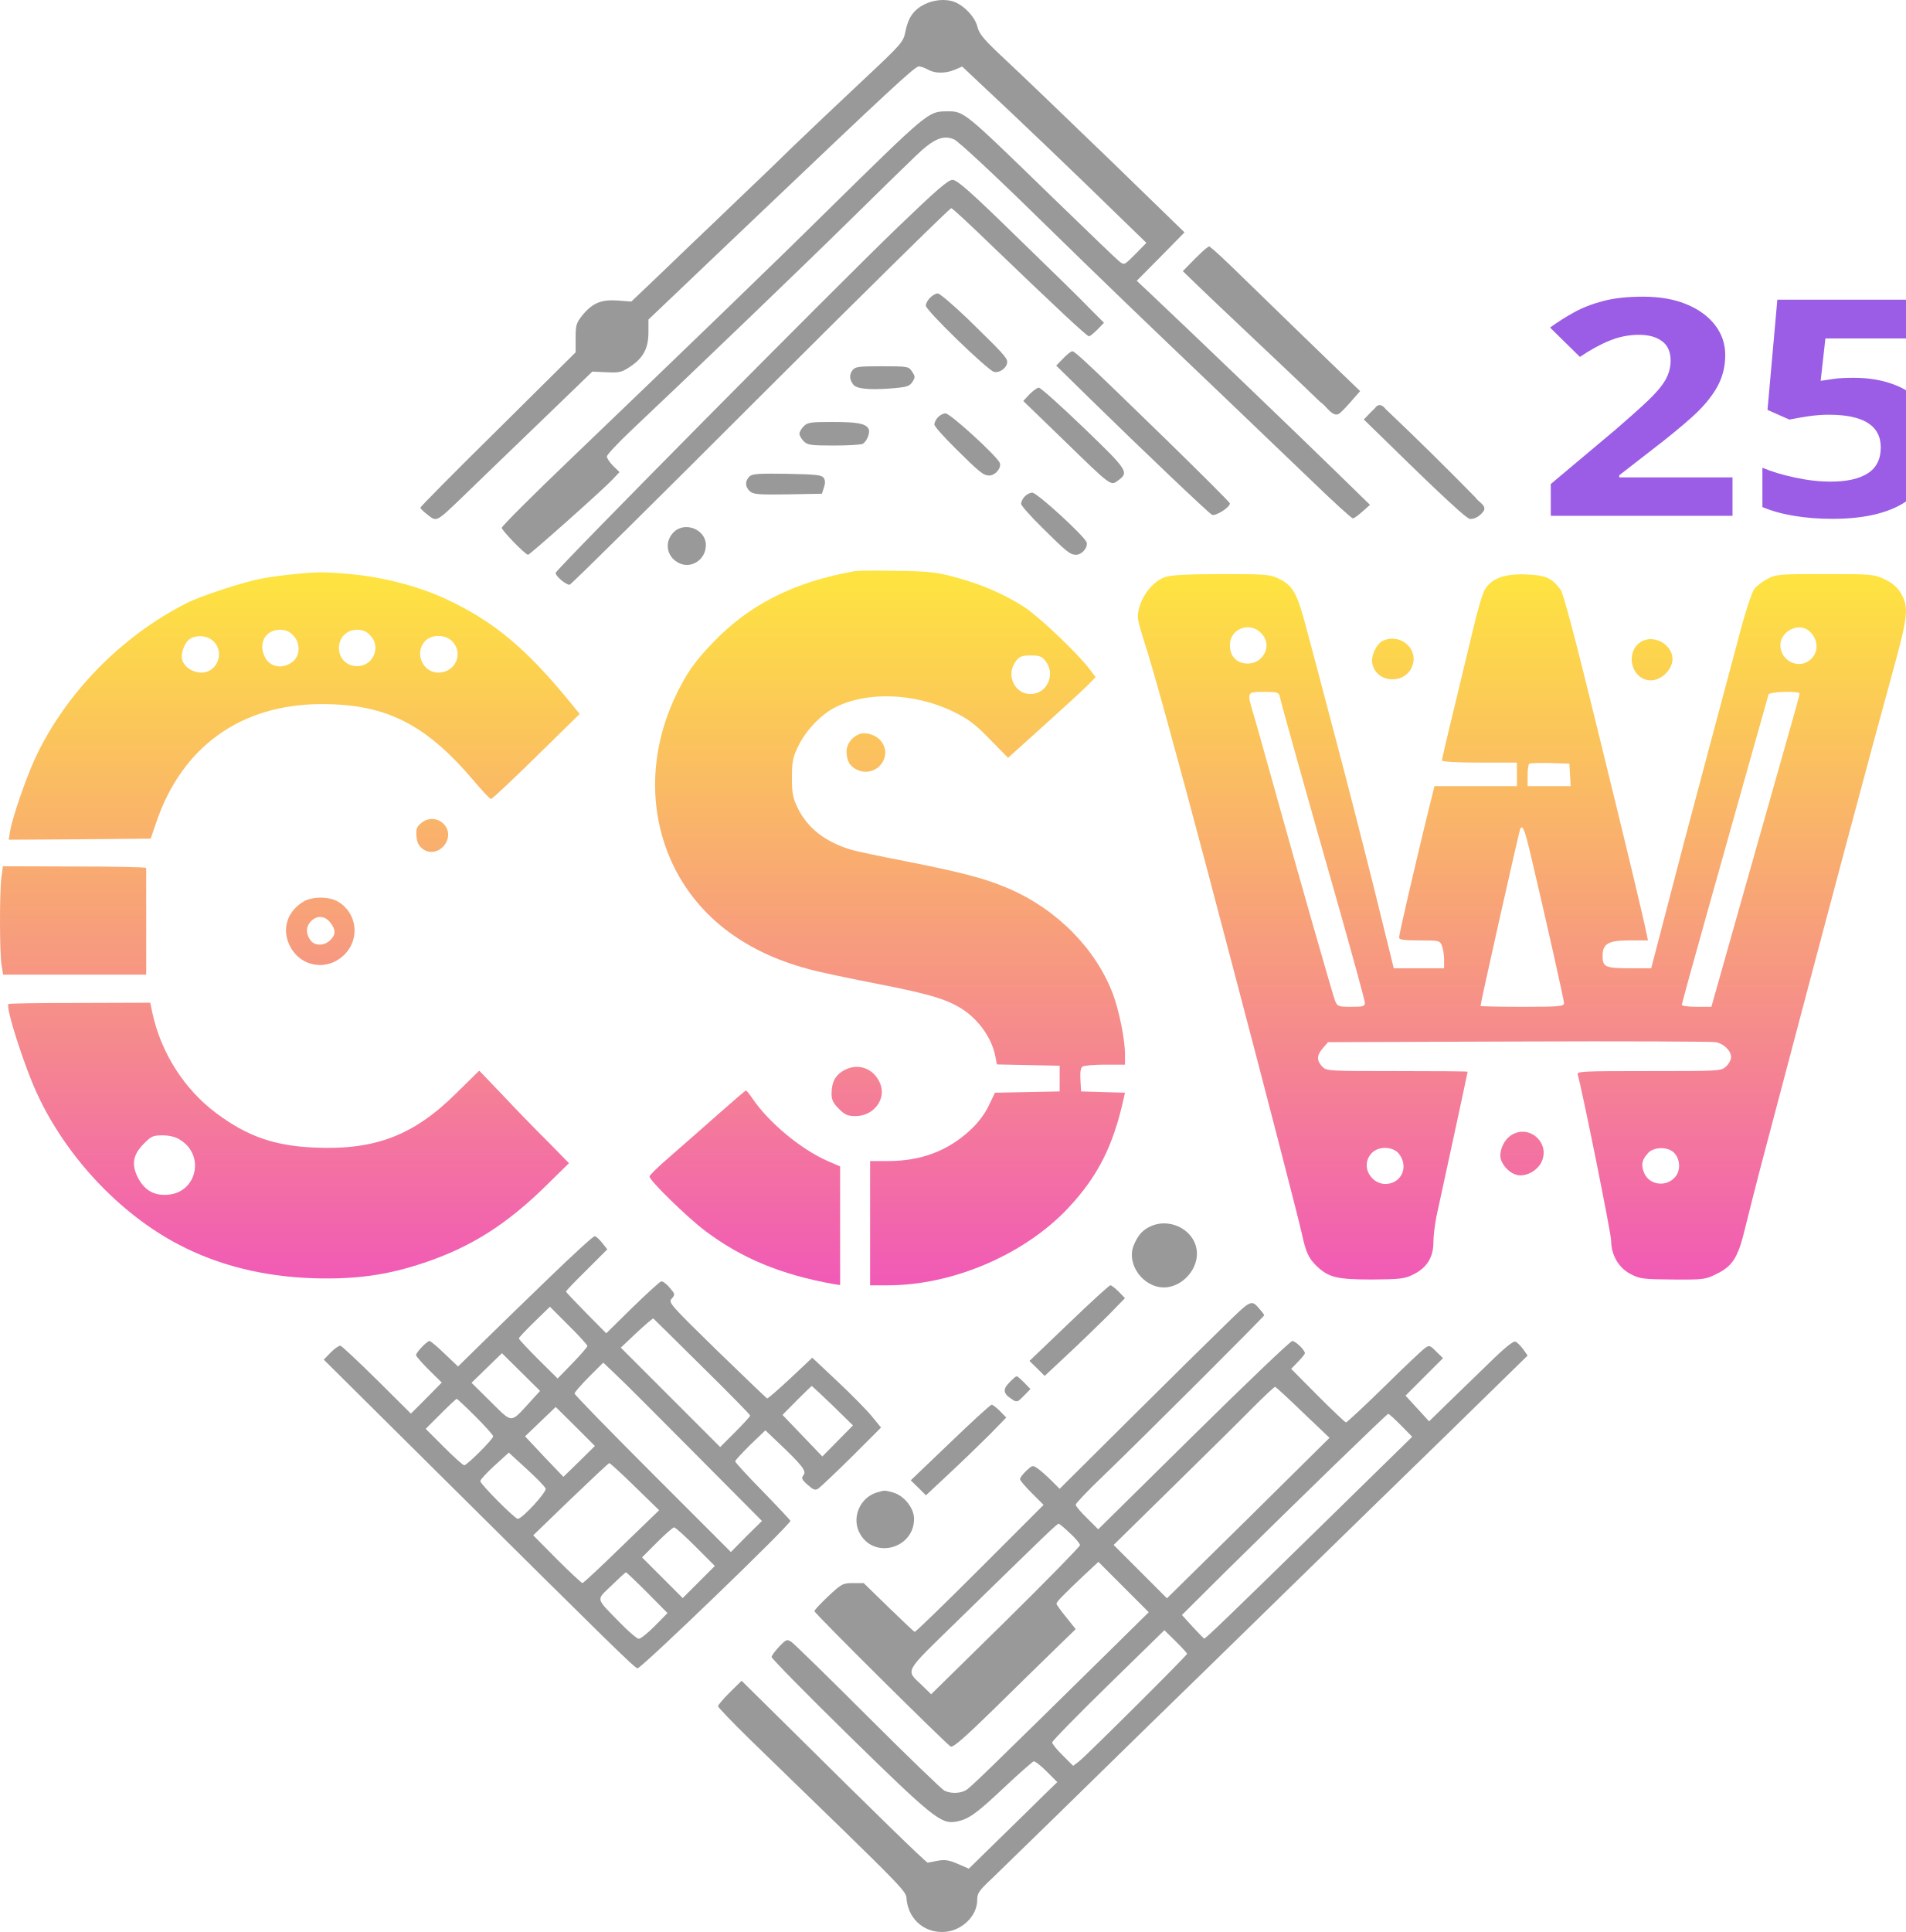
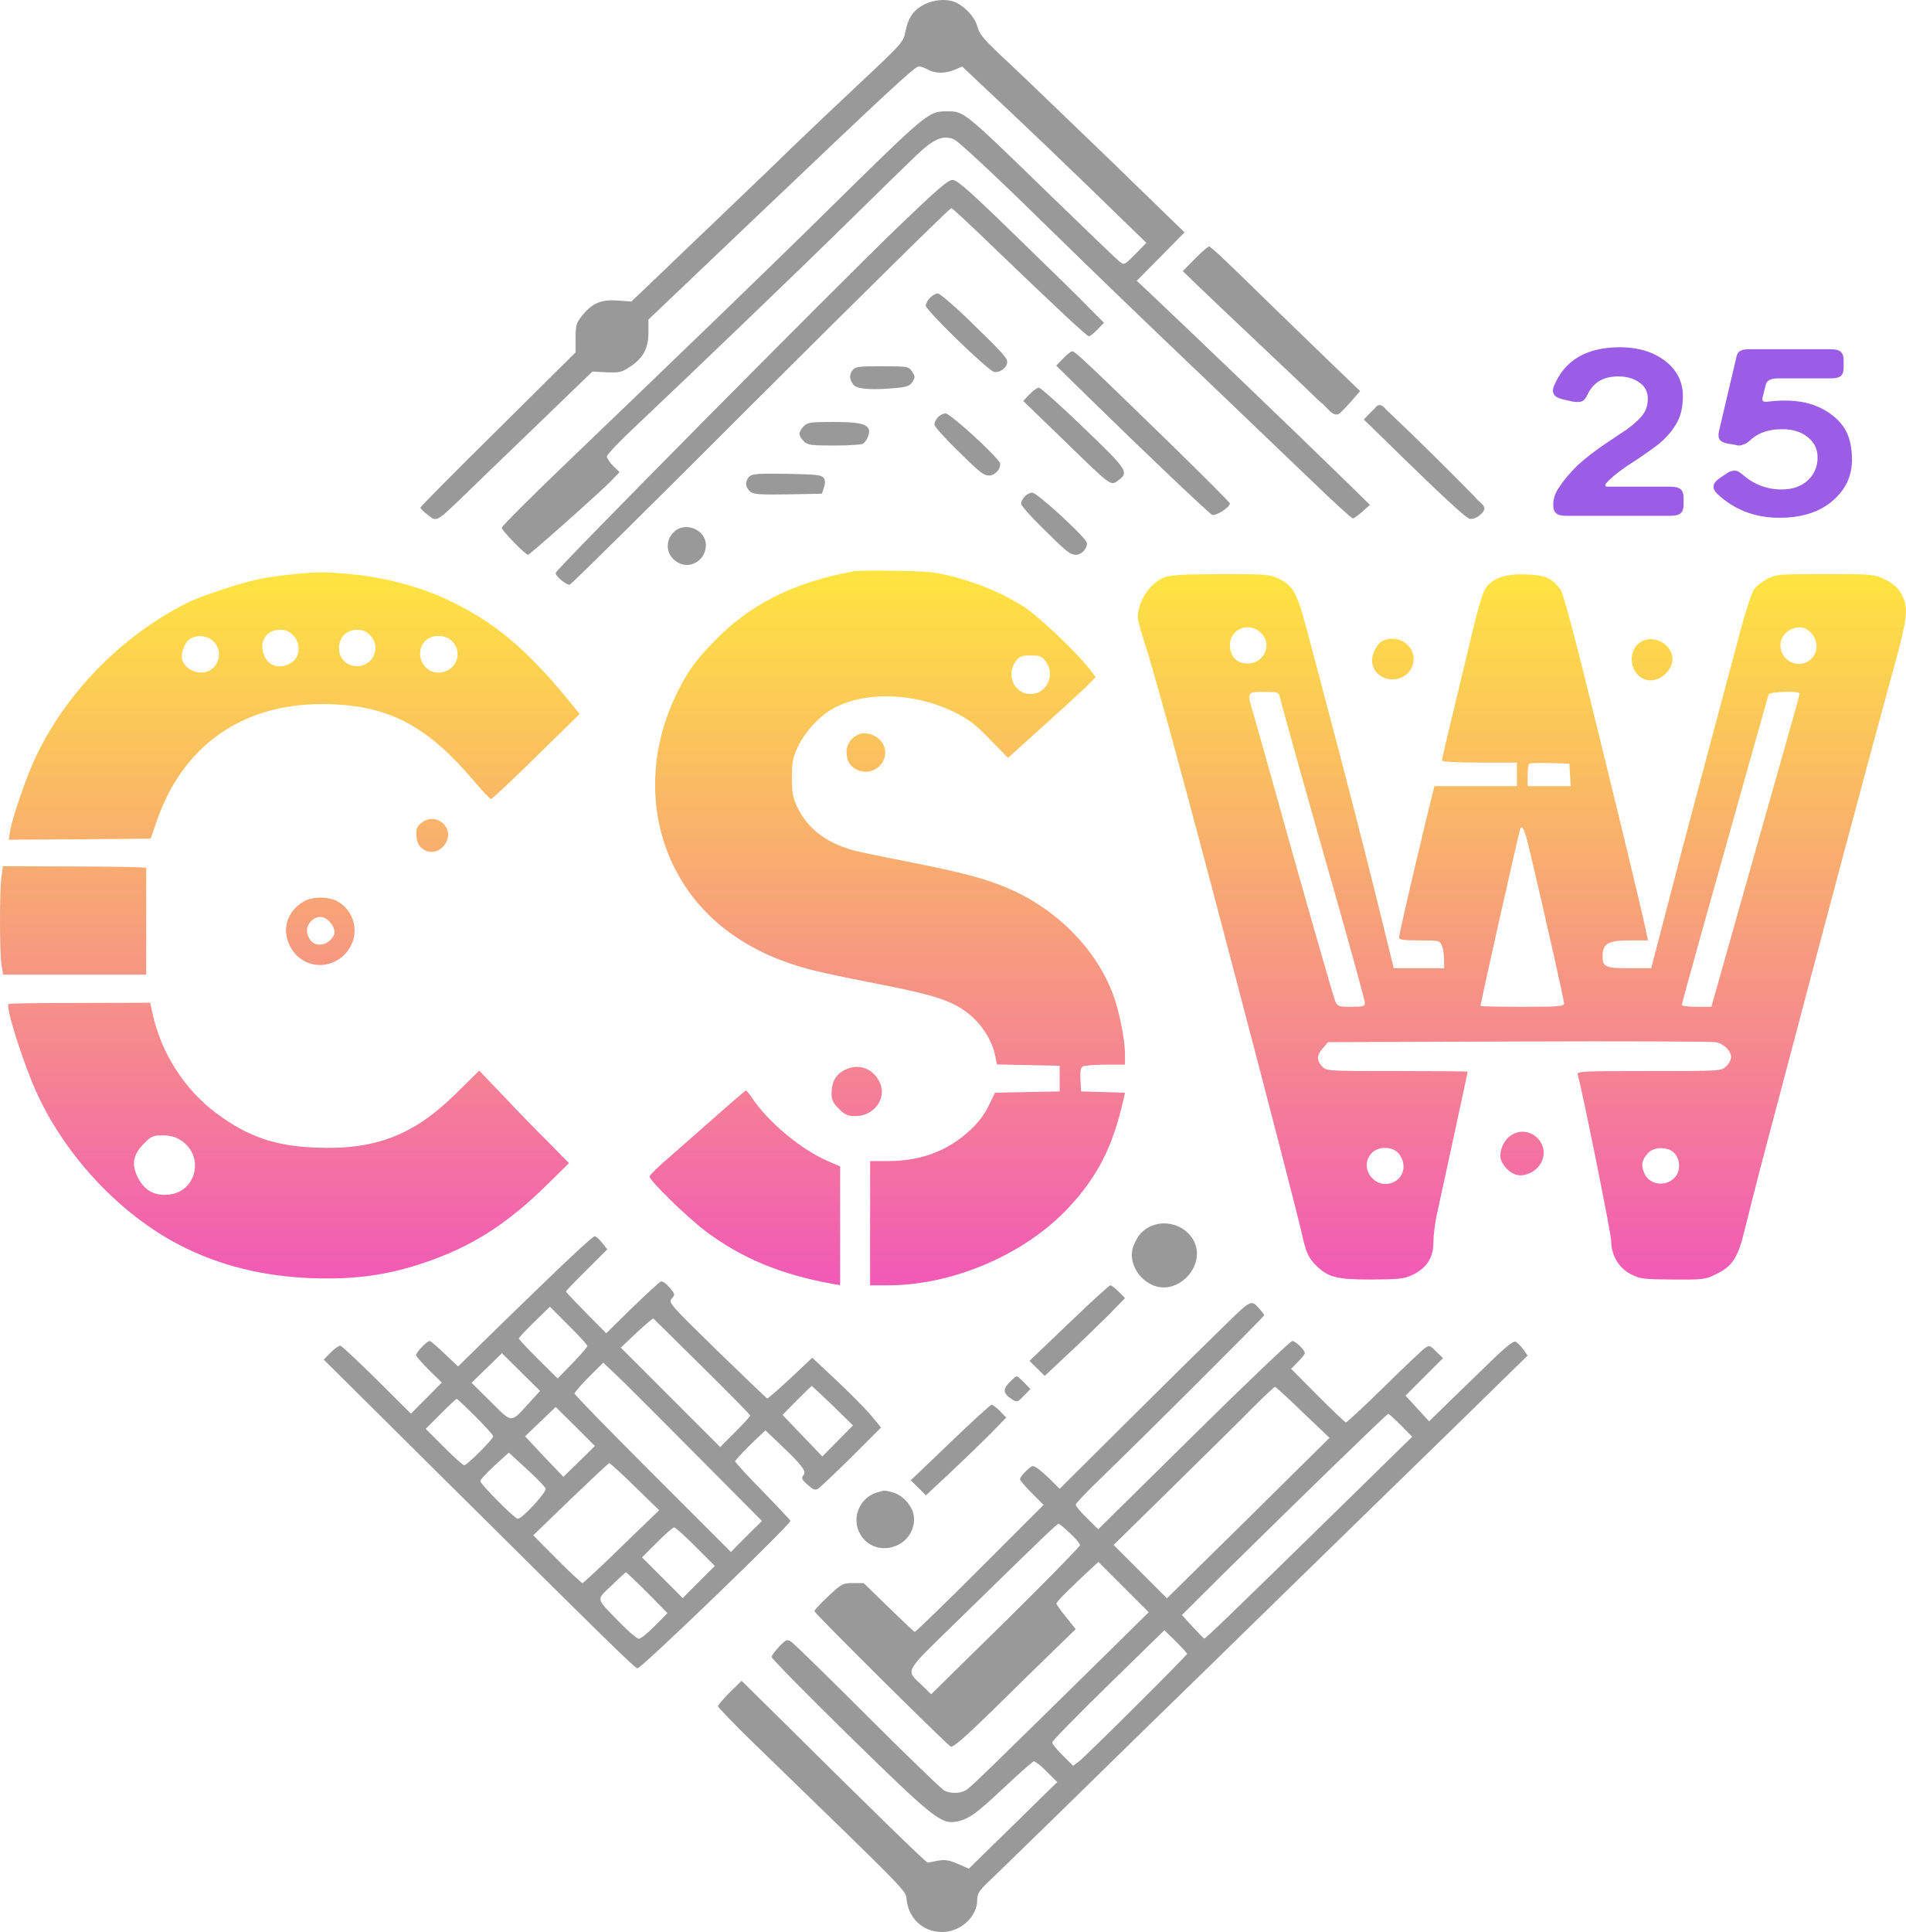
<svg xmlns="http://www.w3.org/2000/svg" xmlns:xlink="http://www.w3.org/1999/xlink" version="1.0" width="889.908pt" height="901.837pt" viewBox="0 0 889.908 901.837" preserveAspectRatio="xMidYMid" id="svg188">
  <defs id="defs192">
    <rect x="967.59" y="183.655" width="172.728" height="136.211" id="rect889" />
    <linearGradient id="linearGradient1415">
      <stop style="stop-color:#f15bb5;stop-opacity:1;" offset="0" id="stop1411" />
      <stop style="stop-color:#fee440;stop-opacity:1;" offset="1" id="stop1413" />
    </linearGradient>
    <linearGradient id="linearGradient1285">
      <stop style="stop-color:#787878;stop-opacity:1;" offset="0" id="stop1281" />
      <stop style="stop-color:#000000;stop-opacity:0;" offset="1" id="stop1283" />
    </linearGradient>
    <linearGradient xlink:href="#linearGradient1415" id="linearGradient1421" x1="434.96" y1="595.732" x2="434.96" y2="267.798" gradientUnits="userSpaceOnUse" />
  </defs>
  <g id="decoration">
    <g id="bottom" style="fill:#999999;fill-opacity:1;fill-rule:nonzero;stroke:none;stroke-width:1.4;stroke-linecap:round;stroke-linejoin:round;stroke-dasharray:none;stroke-opacity:0.995;paint-order:stroke markers fill">
      <path d="m 431.763,1.966 c -5.2,2.6 -7.7,6.2 -9,12.7 -1,5 -1.5,5.6 -20.5,23.4 -10.7,10 -25.3,23.9 -32.5,30.8 -7.1,7 -18.2,17.6 -24.5,23.6 -6.3,6.1 -16.7,16 -23,22 -6.3,6.1 -15.1,14.5 -19.5,18.7 l -8,7.6 -6.5,-0.5 c -7.7,-0.5 -11.7,1.2 -16.5,7.1 -2.7,3.4 -3,4.5 -3,10.4 v 6.7 l -36.2,35.9 c -20,19.7 -36.3,36.2 -36.3,36.6 0,0.4 1.6,2 3.5,3.4 4.2,3.3 3.9,3.4 16.4,-8.6 4.7,-4.6 20.3,-19.6 34.5,-33.3 l 25.9,-25 6.6,0.3 c 5.8,0.3 7.1,0 10.6,-2.3 6.5,-4.2 8.9,-8.6 9,-16 v -6.3 l 46,-43.8 c 66.6,-63.4 78.4,-74.4 80.3,-74.4 0.9,0.1 2.8,0.7 4.2,1.5 3.2,1.9 8.2,1.9 12.5,0.1 l 3.5,-1.5 8.7,8.2 c 16.9,15.7 46,43.6 64,61.2 l 13.3,12.9 -5.2,5.3 c -5.1,5.1 -5.1,5.2 -7.4,3.4 -1.3,-1 -15.2,-14.4 -31.1,-29.8 -42.2,-41 -41.3,-40.3 -49.6,-40.3 -8.6,0.1 -8.7,0.2 -55.7,46.4 -26.2,25.9 -65.4,63.7 -118.8,114.9 -18.3,17.5 -33.2,32.4 -33.2,33.1 0,1.2 11,12.6 12.3,12.6 0.8,0 34.8,-30.2 39.5,-35.2 l 3.2,-3.4 -3,-2.9 c -1.6,-1.6 -2.9,-3.6 -2.9,-4.4 0.1,-0.9 5.2,-6.3 11.3,-12.1 27.8,-26.2 81.2,-77.5 102.1,-98.1 12.7,-12.5 26.4,-25.9 30.5,-29.8 8.6,-8.3 13,-10.2 18.2,-8 1.8,0.7 18.4,16.1 38.6,35.9 33.6,32.8 45.1,43.9 90.2,86.9 10.7,10.2 27.7,26.6 37.9,36.3 10.1,9.8 18.9,17.8 19.5,17.8 0.6,0 2.6,-1.5 4.5,-3.2 l 3.5,-3.1 -16.5,-16.1 c -14.7,-14.4 -68.7,-66.2 -85.8,-82.3 l -6.6,-6.2 11.2,-11.3 11.1,-11.3 -35.1,-34.1 c -19.4,-18.7 -40.9,-39.4 -47.9,-45.9 -10.7,-10 -12.8,-12.4 -13.7,-16 -1.1,-4.5 -6.1,-9.8 -10.8,-11.6 -4,-1.5 -9.5,-1 -13.8,1.1 z" id="path4" style="fill:#999999;fill-opacity:1;fill-rule:nonzero;stroke:none;stroke-width:1.4;stroke-linecap:round;stroke-linejoin:round;stroke-dasharray:none;stroke-opacity:0.995;paint-order:stroke markers fill" />
      <path d="m 174.525,168.888 c -13.6,6.7 -16.9,24.2 -6.5,34.9 9,9.3 21.7,10 31.3,1.7 5.5,-4.6 8.3,-10.4 8.2,-16.7 -0.1,-6.5 -1.3,-9.5 -5.9,-14.6 -7.3,-8.1 -17.4,-10.1 -27.1,-5.3 z m 15.3,9.8 c 3.8,1.6 6.5,6 6.5,10.7 0,2.2 -1,4.1 -3.4,6.5 -2.9,2.9 -4.1,3.4 -8.1,3.4 -4,0 -5.2,-0.5 -8.1,-3.4 -5.5,-5.5 -4.3,-13.4 2.6,-16.8 4.2,-2.2 6,-2.2 10.5,-0.4 z" id="path20" style="display:none;fill:#999999;fill-opacity:1;fill-rule:nonzero;stroke:none;stroke-width:1.4;stroke-linecap:round;stroke-linejoin:round;stroke-dasharray:none;stroke-opacity:0.995;paint-order:stroke markers fill" />
      <path d="m 419.063,106.166 c -30,28.9 -159.2,159.4 -159.6,161.2 -0.3,1.4 4.7,5.6 6.5,5.6 0.6,0 40.6,-39.6 89.1,-88.1 48.5,-48.4 88.6,-87.9 89.1,-87.7 0.6,0.1 9,7.9 18.7,17.3 31,29.8 44.6,42.5 45.6,42.5 0.5,0 2.2,-1.4 3.9,-3.1 l 3.1,-3.2 -6.4,-6.4 c -3.4,-3.6 -18.7,-18.6 -34,-33.4 -22.1,-21.6 -28.2,-26.9 -30.3,-26.9 -2.1,0 -7.4,4.6 -25.7,22.2 z" id="path22" style="fill:#999999;fill-opacity:1;fill-rule:nonzero;stroke:none;stroke-width:1.4;stroke-linecap:round;stroke-linejoin:round;stroke-dasharray:none;stroke-opacity:0.995;paint-order:stroke markers fill" />
      <path d="m 557.963,120.766 c -1.9,1.933 -3.8,3.867 -5.7,5.8 21.212,20.609 42.996,40.618 64.263,61.17 2.892,1.711 5.982,8.022 9.313,4.913 3.334,-3.114 6.181,-6.694 9.224,-10.083 -20.137,-19.337 -40.145,-38.808 -60.16,-58.271 -3.411,-3.144 -6.646,-6.519 -10.34,-9.329 -2.5,1.524 -4.477,3.81 -6.6,5.8 z" id="path28" style="fill:#999999;fill-opacity:1;fill-rule:nonzero;stroke:none;stroke-width:1.4;stroke-linecap:round;stroke-linejoin:round;stroke-dasharray:none;stroke-opacity:0.995;paint-order:stroke markers fill" />
      <path d="m 434.263,138.966 c -1.1,1.1 -2,2.8 -2,3.7 0,2.2 28.7,30 31.8,30.9 2.6,0.7 6.2,-1.9 6.2,-4.6 0,-2 -2.1,-4.2 -18.6,-20.3 -6.7,-6.4 -12.9,-11.7 -13.8,-11.7 -0.9,0 -2.5,0.9 -3.6,2 z" id="path34" style="fill:#999999;fill-opacity:1;fill-rule:nonzero;stroke:none;stroke-width:1.4;stroke-linecap:round;stroke-linejoin:round;stroke-dasharray:none;stroke-opacity:0.995;paint-order:stroke markers fill" />
      <path d="m 496.363,167.366 -3.2,3.3 15.8,15.5 c 24.4,23.9 55.2,53.2 56.9,54.1 1.5,0.9 8.4,-3.4 8.4,-5.3 0,-0.4 -13.4,-13.8 -29.7,-29.7 -37.1,-36.1 -42.7,-41.3 -43.9,-41.3 -0.6,0 -2.5,1.5 -4.3,3.4 z" id="path46" style="fill:#999999;fill-opacity:1;fill-rule:nonzero;stroke:none;stroke-width:1.4;stroke-linecap:round;stroke-linejoin:round;stroke-dasharray:none;stroke-opacity:0.995;paint-order:stroke markers fill" />
      <path d="m 397.863,173.066 c -1.4,2.1 -1.2,4.2 0.6,6.5 1.4,1.9 7.2,2.5 16.8,1.8 8.1,-0.6 9.3,-1 10.7,-3 1.4,-2.2 1.4,-2.6 -0.1,-4.9 -1.6,-2.4 -1.9,-2.5 -14.1,-2.5 -11.5,0 -12.5,0.2 -13.9,2.1 z" id="path48" style="fill:#999999;fill-opacity:1;fill-rule:nonzero;stroke:none;stroke-width:1.4;stroke-linecap:round;stroke-linejoin:round;stroke-dasharray:none;stroke-opacity:0.995;paint-order:stroke markers fill" />
      <path d="m 480.663,184.066 -2.9,3.1 18.5,17.9 c 22.9,22.3 22.3,21.8 25.8,19.2 5.2,-3.8 4.6,-4.7 -16.1,-24.6 -10.7,-10.3 -20.1,-18.7 -20.9,-18.7 -0.8,0 -2.7,1.4 -4.4,3.1 z" id="path54" style="fill:#999999;fill-opacity:1;fill-rule:nonzero;stroke:none;stroke-width:1.4;stroke-linecap:round;stroke-linejoin:round;stroke-dasharray:none;stroke-opacity:0.995;paint-order:stroke markers fill" />
      <path d="m 640.263,192.204 c -1.167,1.2 -2.333,2.4 -3.5,3.6 13.116,12.692 26.018,25.608 39.398,38.024 3.25,2.839 6.279,6.017 9.902,8.376 2.717,0.309 5.266,-1.622 6.741,-3.769 1.336,-2.648 -2.71,-4.207 -3.899,-6.228 -13.713,-13.965 -27.632,-27.733 -41.857,-41.176 -1.437,-1.954 -3.459,-2.907 -5.049,-0.522 -0.601,0.542 -1.178,1.109 -1.735,1.695 z" id="path56" style="fill:#999999;fill-opacity:1;fill-rule:nonzero;stroke:none;stroke-width:1.4;stroke-linecap:round;stroke-linejoin:round;stroke-dasharray:none;stroke-opacity:0.995;paint-order:stroke markers fill" />
      <path d="m 314.784,248.196 c -4.6,4.3 -3.8,11.2 1.6,14.3 5.9,3.5 13.2,-1 13.2,-8.1 0,-7.1 -9.5,-11.1 -14.8,-6.2 z" id="path60" style="fill:#999999;fill-opacity:1;fill-rule:nonzero;stroke:none;stroke-width:1.4;stroke-linecap:round;stroke-linejoin:round;stroke-dasharray:none;stroke-opacity:0.995;paint-order:stroke markers fill" />
      <path d="m 437.963,194.766 c -1,1 -1.7,2.5 -1.7,3.4 0,0.8 4.4,5.8 9.8,11.1 11.5,11.4 13,12.6 15.8,12.7 2.8,0 5.7,-3.4 5,-5.8 -1,-2.9 -23.1,-23.2 -25.4,-23.2 -1,0 -2.6,0.8 -3.5,1.8 z" id="path62" style="fill:#999999;fill-opacity:1;fill-rule:nonzero;stroke:none;stroke-width:1.4;stroke-linecap:round;stroke-linejoin:round;stroke-dasharray:none;stroke-opacity:0.995;paint-order:stroke markers fill" />
      <path d="m 478.461,231.766 c -1,1 -1.7,2.5 -1.7,3.4 0,0.8 4.4,5.8 9.8,11.1 11.5,11.4 13,12.6 15.8,12.7 2.8,0 5.7,-3.4 5,-5.8 -1,-2.9 -23.1,-23.2 -25.4,-23.2 -1,0 -2.6,0.8 -3.5,1.8 z" id="path62-3" style="fill:#999999;fill-opacity:1;fill-rule:nonzero;stroke:none;stroke-width:1.4;stroke-linecap:round;stroke-linejoin:round;stroke-dasharray:none;stroke-opacity:0.995;paint-order:stroke markers fill" />
      <path d="m 375.263,198.966 c -1.1,1.1 -2,2.7 -2,3.5 0,0.8 0.9,2.4 2,3.5 1.8,1.8 3.3,2 14.3,2 6.7,0 12.7,-0.4 13.3,-0.8 1.9,-1.2 3.4,-5 2.8,-6.7 -1.1,-2.7 -4.9,-3.5 -17,-3.5 -10.1,0 -11.6,0.2 -13.4,2 z" id="path68" style="fill:#999999;fill-opacity:1;fill-rule:nonzero;stroke:none;stroke-width:1.4;stroke-linecap:round;stroke-linejoin:round;stroke-dasharray:none;stroke-opacity:0.995;paint-order:stroke markers fill" />
      <path d="m 349.863,222.466 c -2.1,2.2 -2,4.8 0.3,6.9 1.6,1.4 4,1.6 17.7,1.4 l 15.9,-0.3 0.9,-2.8 c 0.7,-1.9 0.7,-3.4 0,-4.5 -1,-1.5 -3.3,-1.7 -17.2,-2 -13.6,-0.2 -16.3,0 -17.6,1.3 z" id="path74" style="fill:#999999;fill-opacity:1;fill-rule:nonzero;stroke:none;stroke-width:1.4;stroke-linecap:round;stroke-linejoin:round;stroke-dasharray:none;stroke-opacity:0.995;paint-order:stroke markers fill" />
      <path d="m 482.763,233.366 c -1.4,1.4 -2.5,3.1 -2.5,3.9 0,1.2 11.7,13.1 31.2,31.6 8.5,8.1 11,8.7 14,3.6 l 1.7,-3 -19.6,-18.5 c -10.8,-10.2 -20.2,-18.9 -20.9,-19.3 -0.9,-0.5 -2.3,0.1 -3.9,1.7 z" id="path80" style="display:none;fill:#999999;fill-opacity:1;fill-rule:nonzero;stroke:none;stroke-width:1.4;stroke-linecap:round;stroke-linejoin:round;stroke-dasharray:none;stroke-opacity:0.995;paint-order:stroke markers fill" />
    </g>
    <g id="top" style="fill:#999999;fill-opacity:1;stroke:none">
      <path d="m 256.163,596.666 c -11.2,10.8 -25.3,24.5 -31.4,30.5 l -10.9,10.7 -6.2,-5.9 c -3.4,-3.3 -6.6,-6 -7.1,-6 -1.2,0 -6.3,5.3 -6.3,6.6 0,0.5 2.7,3.6 6,6.9 l 6,5.9 -7.2,7.3 -7.2,7.2 -15.8,-15.7 c -8.7,-8.6 -16.4,-15.8 -17.1,-16 -0.7,-0.1 -2.7,1.3 -4.5,3.1 l -3.3,3.4 52.8,52.4 c 81.3,80.7 92.2,91.4 93.7,91.7 1.5,0.3 71.9,-67.5 71.4,-68.9 -0.2,-0.4 -6,-6.6 -13,-13.8 -7.1,-7.2 -12.8,-13.5 -12.8,-13.9 0,-0.5 3.2,-3.9 7,-7.7 l 7.1,-6.8 6.2,5.9 c 11.1,10.5 13.1,13.2 11.6,15 -1.1,1.4 -0.9,2 1.9,4.5 2.7,2.4 3.5,2.7 5,1.8 1,-0.7 8,-7.3 15.6,-14.8 l 13.7,-13.7 -4.5,-5.5 c -2.4,-2.9 -9.7,-10.3 -16,-16.2 l -11.6,-10.9 -10.2,9.6 c -5.7,5.3 -10.5,9.5 -10.9,9.4 -0.4,-0.2 -10.9,-10.3 -23.5,-22.5 -21.9,-21.4 -22.7,-22.3 -21,-24.1 1.6,-1.9 1.6,-2.1 -1,-5.1 -1.5,-1.8 -3.2,-3.1 -4,-2.9 -0.7,0.2 -6.7,5.7 -13.4,12.2 l -12.2,12 -9.4,-9.5 c -5.1,-5.2 -9.4,-9.7 -9.4,-10 0,-0.3 4.4,-4.9 9.7,-10.1 l 9.6,-9.6 -2.4,-3 c -1.3,-1.7 -2.9,-3.1 -3.5,-3.1 -0.7,-0.1 -10.3,8.8 -21.5,19.6 z m 18.1,31.6 c 0,0.5 -3.1,4.1 -7,8.1 l -6.9,7.1 -9.1,-9 c -4.9,-4.9 -9,-9.3 -9,-9.7 0,-0.4 3.3,-3.9 7.3,-7.8 l 7.2,-7 8.8,8.8 c 4.8,4.7 8.7,9.1 8.7,9.5 z m 53.5,9.6 c 12.4,12.2 22.5,22.5 22.5,22.9 0,0.4 -3.2,3.9 -7,7.7 l -7,7 -23.2,-23.2 -23.2,-23.2 7.4,-7 c 4.1,-3.8 7.6,-6.8 7.8,-6.6 0.1,0.1 10.4,10.2 22.7,22.4 z m -80.7,17 c -8.8,9.6 -7.7,9.6 -17.9,-0.5 l -9,-8.9 7.1,-6.9 7.1,-6.9 8.9,8.8 8.9,8.8 z m 77.7,23.9 31,31.2 -7.3,7.2 -7.2,7.3 -36.5,-36.5 c -20.1,-20.1 -36.5,-36.9 -36.5,-37.5 0,-0.5 3,-4 6.7,-7.7 l 6.7,-6.7 6,5.7 c 3.4,3.1 20,19.8 37.1,37 z m 64.1,-22.6 9.4,9.2 -7.1,7.2 -7.2,7.3 -9.3,-9.7 -9.3,-9.7 6.7,-6.8 c 3.7,-3.7 6.8,-6.7 7,-6.7 0.1,0 4.5,4.1 9.8,9.2 z m -166.9,5 c 4.6,4.6 8.3,8.7 8.3,9.3 0,1.3 -12.2,13.5 -13.5,13.5 -0.6,0 -4.8,-3.8 -9.5,-8.5 l -8.5,-8.5 7,-7 c 3.8,-3.8 7.2,-7 7.5,-7 0.2,0 4.2,3.7 8.7,8.2 z m 48.5,21 -7.4,7.2 -9,-9.4 -8.9,-9.5 7.2,-6.9 7.1,-6.8 9.2,9.1 9.1,9.1 z m -15.7,12.7 c 0.6,1.5 -10.9,14.1 -13,14.1 -1.4,0 -17.5,-16.2 -17.5,-17.6 0,-0.7 3,-3.9 6.6,-7.2 l 6.7,-6.1 8.3,7.6 c 4.6,4.2 8.6,8.3 8.9,9.2 z m 41.7,-0.9 11.3,11 -17.5,16.9 c -9.6,9.4 -17.8,17 -18.3,17.1 -0.4,0 -5.8,-5 -11.9,-11.1 l -11.1,-11.2 17.4,-16.8 c 9.6,-9.2 17.7,-16.8 18.1,-16.9 0.4,0 5.8,4.9 12,11 z m 28.3,28 9,9 -7.5,7.5 -7.5,7.5 -9.5,-9.5 -9.5,-9.5 7,-7 c 3.8,-3.8 7.4,-7 8,-7 0.6,0 5.1,4.1 10,9 z m -22.5,21.5 9.4,9.5 -5.9,6 c -3.3,3.3 -6.6,6 -7.5,6 -0.8,0 -4.7,-3.3 -8.6,-7.3 -11.9,-12.2 -11.4,-10.5 -4.2,-17.5 3.5,-3.4 6.5,-6.2 6.8,-6.2 0.3,0 4.8,4.3 10,9.5 z" id="path110" style="fill:#999999;fill-opacity:1;stroke:none;stroke-width:0.1" />
      <path d="m 499.063,617.666 -18.4,17.6 3.6,3.5 3.5,3.5 10.8,-10.1 c 5.9,-5.5 14.4,-13.7 18.8,-18.1 l 7.9,-8.1 -2.9,-3 c -1.6,-1.6 -3.4,-3 -3.9,-3 -0.6,0 -9.3,8 -19.4,17.7 z" id="path112" style="fill:#999999;fill-opacity:1;stroke:none;stroke-width:0.1" />
      <path d="m 443.63,673.403 -18.4,17.6 3.6,3.5 3.5,3.5 10.8,-10.1 c 5.9,-5.5 14.4,-13.7 18.8,-18.1 l 7.9,-8.1 -2.9,-3 c -1.6,-1.6 -3.4,-3 -3.9,-3 -0.6,0 -9.3,8 -19.4,17.7 z" id="path112-6" style="fill:#999999;fill-opacity:1;stroke:none;stroke-width:0.1" />
      <path d="m 572.263,618.266 c -6.3,6.1 -26.4,25.9 -44.5,43.9 l -33,32.8 -4,-4 c -2.2,-2.2 -5.1,-4.7 -6.4,-5.6 -2.2,-1.5 -2.4,-1.4 -5.2,1.2 -1.6,1.5 -2.9,3.3 -2.9,3.9 0,0.6 2.5,3.5 5.5,6.5 l 5.5,5.5 -29.7,29.7 c -16.4,16.4 -30.1,29.7 -30.5,29.6 -0.4,-0.2 -5.9,-5.4 -12.2,-11.5 l -11.6,-11.3 h -4.9 c -4.8,0 -5.4,0.3 -11.6,6.1 -3.6,3.4 -6.5,6.5 -6.5,7 0,1 61.4,61.9 63.6,63.2 1.1,0.6 6.5,-4.1 20.2,-17.5 10.3,-10.1 23.1,-22.7 28.5,-27.9 l 9.7,-9.4 -4.4,-5.5 c -2.5,-3 -4.5,-5.9 -4.6,-6.3 0,-0.9 2.5,-3.5 12.5,-13 l 7.1,-6.6 11.8,11.8 11.7,11.7 -20.8,20.5 c -55.1,54.2 -62.6,61.5 -64.6,62.6 -2.8,1.6 -7.2,1.6 -10,0.2 -1.2,-0.6 -17.3,-16.1 -35.7,-34.5 -18.4,-18.4 -34.5,-34.1 -35.7,-34.9 -2.1,-1.4 -2.4,-1.3 -5.7,2.1 -2,2.1 -3.6,4.3 -3.6,4.9 0,0.7 16.2,17.2 36,36.6 38.6,37.8 43.1,41.5 49.9,40.3 6.1,-1.1 9.4,-3.5 22.6,-15.9 7,-6.6 13.3,-12.1 13.9,-12.3 0.6,-0.1 3.3,2 6,4.7 l 5,5 -6.5,6.3 c -3.5,3.5 -12.8,12.6 -20.6,20.2 l -14.2,13.9 -5.1,-2.2 c -4.1,-1.8 -6.1,-2.1 -9.4,-1.5 -2.2,0.5 -4.4,0.8 -4.7,0.9 -0.8,0 -26.7,-25.3 -63.1,-61.4 l -23.8,-23.5 -5.5,5.4 c -3,3 -5.5,5.9 -5.5,6.5 0,0.5 6.9,7.7 15.4,16 77.5,75.2 72,69.6 72.7,74.8 1.3,9.3 8.9,15.3 18.1,14.5 8,-0.8 14.8,-7.6 14.8,-14.8 0,-3.3 0.8,-4.4 7.3,-10.5 3.9,-3.8 17.8,-17.3 30.7,-29.9 13,-12.7 31.9,-31.2 42,-41.1 10.2,-9.9 37.9,-36.9 61.5,-60 23.7,-23.1 59.3,-57.9 79.3,-77.3 l 36.2,-35.4 -2.1,-3 c -1.2,-1.6 -2.8,-3.2 -3.6,-3.5 -1,-0.4 -5.3,3.1 -12.1,9.8 -5.9,5.7 -14.6,14.2 -19.5,18.9 l -8.7,8.5 -5.5,-6 -5.5,-6 8.7,-8.7 8.8,-8.8 -3.2,-3.1 c -2.8,-2.9 -3.3,-3 -5.1,-1.7 -1.2,0.8 -9.8,8.9 -19.1,18.1 -9.4,9.2 -17.5,16.7 -17.9,16.7 -0.4,0 -6.3,-5.6 -13.2,-12.5 l -12.4,-12.5 3.2,-3.3 c 1.8,-1.8 3.2,-3.6 3.2,-4 0,-1.5 -4.4,-5.7 -5.9,-5.7 -0.9,0.1 -21.6,19.8 -46.1,44 l -44.5,43.9 -5.2,-5.2 c -2.9,-2.8 -5.3,-5.6 -5.3,-6.3 0,-0.6 5.5,-6.4 12.3,-12.9 19,-18.3 75.7,-74.9 75.7,-75.5 0,-0.3 -0.8,-1.4 -1.8,-2.5 -4.2,-5 -4,-5.1 -16.2,6.8 z m 36.1,41.1 12.4,11.8 -37.9,37.5 -38,37.4 -12.4,-12.4 -12.5,-12.5 27.9,-27.4 c 15.4,-15.1 32.2,-31.7 37.4,-37 5.2,-5.2 9.8,-9.5 10.1,-9.4 0.4,0.1 6.2,5.4 13,12 z m 45.7,5.9 5.3,5.4 -38.3,37.5 c -47.4,46.4 -58.2,56.8 -58.8,56.7 -0.3,-0.1 -2.7,-2.6 -5.5,-5.6 l -4.9,-5.4 19.9,-19.8 c 35.7,-35.2 75.8,-74.1 76.4,-74.1 0.4,0 3,2.4 5.9,5.3 z m -154.4,50.5 c 2.5,2.3 4.6,4.8 4.6,5.5 0,0.6 -15.6,16.6 -34.7,35.4 l -34.8,34.2 -4.3,-4.2 c -7.7,-7.4 -8.8,-5.3 16,-29.5 42.2,-41.2 47.3,-46.2 47.9,-45.9 0.4,0.1 2.8,2.1 5.3,4.5 z m 54.6,56.2 c 0,0.8 -46.8,47.3 -50.3,50.1 l -2.9,2.2 -4.9,-4.9 c -2.7,-2.6 -4.9,-5.4 -4.9,-6 0,-0.7 11.8,-12.7 26.2,-26.8 l 26.2,-25.6 5.3,5.2 c 2.9,2.9 5.3,5.5 5.3,5.8 z" id="path114" style="fill:#999999;fill-opacity:1;stroke:none;stroke-width:0.1" />
      <path d="m 471.319,645.282 c -1.084,1.171 -2.439,2.561 -2.177,4.297 0.477,1.859 2.316,2.847 3.781,3.861 0.927,0.751 2.323,0.946 3.176,-0.035 1.779,-1.565 3.352,-3.344 5.02,-5.023 -1.993,-2.028 -3.885,-4.179 -6.148,-5.918 -1.112,0.025 -1.789,1.157 -2.621,1.776 -0.353,0.338 -0.696,0.687 -1.031,1.042 z" id="path116" style="fill:#999999;fill-opacity:1;stroke:none;stroke-width:0.1" />
      <path d="m 775.463,628.166 c -1.8,1.9 -3.5,2.3 -9.9,2.5 -12.7,0.6 -16.9,4.3 -18.2,16.2 -1,9.9 -2.3,11 -14.6,12.6 -3.8,0.5 -5.6,1.4 -8.1,4 -3.4,3.7 -4.4,7 -4.4,15 0,6.9 -2,8.7 -10.1,9.3 l -6.1,0.5 4.4,4.4 c 4.2,4.3 4.5,4.5 9.1,3.9 9.1,-1 13.7,-6.5 13.7,-16.5 0,-8.6 2.2,-11 11.4,-12.1 11,-1.4 15.6,-6.4 15.6,-17.1 0,-8.7 1.7,-10.2 12.4,-10.9 8.1,-0.6 8.9,-0.9 11.9,-3.8 l 3.1,-3.2 -3.4,-3.5 c -1.9,-1.9 -3.7,-3.5 -4,-3.5 -0.3,0 -1.6,1 -2.8,2.2 z" id="path118" style="display:none;fill:#999999;fill-opacity:1;stroke:none;stroke-width:0.1" />
      <path d="m 409.384,696.673 c -8.2,2.5 -12.1,12.4 -7.6,19.7 7,11.5 25,6.2 25,-7.4 0,-5 -4.6,-10.8 -9.8,-12.3 -4.2,-1.1 -3.7,-1.1 -7.6,0 z" id="path138" style="fill:#999999;fill-opacity:1;stroke:none;stroke-width:0.1" />
      <path d="m 674.277,700.01 c -6.2,1.4 -14.3,9.5 -15.9,16 -2.7,10.6 3.7,21.5 15.1,25.7 4.1,1.6 7.6,1.3 12.7,-1 8.8,-4 13.4,-10.8 13.4,-19.9 -0.1,-6.3 -1.8,-10.2 -6.6,-14.6 -6.1,-5.8 -11.8,-7.7 -18.7,-6.2 z m 8.4,11.3 c 6.2,3 7.5,11.6 2.6,16.6 -9,8.9 -21.8,-4.2 -13.6,-14 1.4,-1.6 3.6,-3.2 4.8,-3.4 1.2,-0.2 2.4,-0.5 2.5,-0.6 0.2,0 1.9,0.6 3.7,1.4 z" id="path182" style="display:none;fill:#999999;fill-opacity:1;stroke:none;stroke-width:0.1" />
      <path d="m 537.363,572.366 c -3.8,1.7 -6,4.1 -8,8.9 -3.6,8.7 4.3,19.7 14.1,19.7 7.9,0 15.4,-7.6 15.4,-15.7 0,-10.3 -11.7,-17.2 -21.5,-12.9 z" id="path108" style="mix-blend-mode:normal;fill:#999999;fill-opacity:1;fill-rule:nonzero;stroke:none;stroke-width:0.1;stroke-linecap:round;stroke-linejoin:round;stroke-dasharray:none;stroke-opacity:0.995;paint-order:stroke markers fill" />
    </g>
  </g>
  <g id="csw" style="mix-blend-mode:normal;fill:url(#linearGradient1421);fill-opacity:1">
    <path d="m 399.263,266.566 c -28.7,5.1 -49.6,15.7 -66.7,33.7 -8.7,9.1 -12.4,14.6 -17.3,25 -12,25.6 -12.5,53.5 -1.5,77.4 11.3,24.4 33.2,41.6 63.8,49.7 5,1.4 19.8,4.5 32.7,7 25.2,4.9 33.3,7.5 40.8,12.9 7,5.2 12.3,13.3 13.7,21 l 0.7,3.6 14.7,0.3 14.6,0.3 v 6 6 l -15.1,0.3 -15.1,0.3 -2.9,6 c -1.9,4 -4.9,8 -8.7,11.5 -10.5,9.7 -22.9,14.4 -38.4,14.4 h -8.3 v 29 29 h 8.4 c 30.3,0 64,-14.5 84.3,-36.3 13.7,-14.7 20.8,-28.8 25.7,-50.9 l 0.6,-2.7 -10.2,-0.3 -10.3,-0.3 -0.3,-5.4 c -0.2,-3.7 0.1,-5.7 1,-6.2 0.7,-0.5 5.5,-0.9 10.6,-0.9 h 9.2 v -4.9 c 0,-6.8 -2.7,-20.2 -5.6,-28 -8,-21.2 -26.2,-39.6 -48.7,-49.3 -10.9,-4.7 -21.6,-7.5 -48.4,-12.8 -11.4,-2.2 -22.9,-4.6 -25.4,-5.4 -12.1,-3.7 -20.2,-10.1 -24.8,-19.6 -2.2,-4.6 -2.6,-6.9 -2.6,-14 0,-7.1 0.4,-9.4 2.7,-14.2 3.3,-7.1 10.2,-14.6 16.6,-18.1 14.9,-8.1 37.8,-7.4 56.2,1.6 6.9,3.4 10,5.7 16.9,12.8 l 8.5,8.7 17.5,-15.8 c 9.7,-8.7 18.9,-17.2 20.5,-18.9 l 2.9,-3 -2.9,-3.8 c -5.5,-7.3 -23,-23.9 -30.1,-28.7 -9.2,-6 -20.1,-10.8 -32.8,-14.2 -8.6,-2.3 -12.3,-2.7 -27,-2.9 -9.3,-0.2 -18.1,-0.1 -19.5,0.1 z m 88.9,42 c 4.9,6.2 0.7,15.4 -7,15.4 -7.6,0 -11.7,-9.1 -6.8,-15.4 1.7,-2.2 2.8,-2.6 6.9,-2.6 4.1,0 5.2,0.4 6.9,2.6 z" id="path82" style="fill:url(#linearGradient1421);fill-opacity:1;stroke:none;stroke-width:0.1" />
    <path d="m 136.763,268.066 c -4.4,0.4 -10.9,1.3 -14.5,2 -8,1.4 -28.6,8.1 -35.2,11.5 -30.6,15.5 -56.7,42.3 -70.8,72.7 -4.4,9.7 -10.4,27.1 -11.5,33.5 l -0.7,4.2 33.2,-0.2 33.1,-0.3 2.5,-7.3 c 12,-35.7 39.7,-55.5 77.4,-55.5 30,0 48.4,9.3 70.7,35.5 4.1,4.9 7.8,8.8 8.3,8.8 0.5,0 10,-8.9 21.1,-19.8 l 20.3,-19.9 -4.4,-5.4 c -20.7,-25.3 -35.6,-37.7 -57.7,-48.1 -12.6,-5.9 -29.1,-10.3 -44.3,-11.7 -12.7,-1.2 -15.8,-1.2 -27.5,0 z m 0,28.4 c 3.6,3.5 3.5,9.6 -0.1,12.4 -4.6,3.6 -10.5,2.7 -12.9,-2 -3.4,-6.5 0.1,-12.9 7,-12.9 2.5,0 4.4,0.8 6,2.5 z m 36,0 c 5.4,5.3 1.6,14.5 -6,14.5 -4.9,0 -8.5,-3.6 -8.5,-8.5 0,-4.9 3.6,-8.5 8.5,-8.5 2.5,0 4.4,0.8 6,2.5 z m -73,3 c 5.3,5.2 1.6,14.5 -5.7,14.5 -4,0 -7.6,-2.3 -8.9,-5.6 -1.1,-3 1,-8.7 3.8,-10.3 3.3,-1.9 8.2,-1.3 10.8,1.4 z m 111.5,0 c 5.3,5.7 1.3,14.5 -6.6,14.5 -7.4,0 -11.3,-9.3 -6.2,-14.7 3.1,-3.3 9.6,-3.2 12.8,0.2 z" id="path84" style="fill:url(#linearGradient1421);fill-opacity:1;stroke:none;stroke-width:0.1" />
    <path d="m 543.763,269.466 c -6.6,2.4 -12.5,11.2 -12.5,18.7 0,1.3 1.4,6.4 3,11.4 3.3,9.5 15.6,54.3 29,104.9 4.5,17 11,41.8 14.5,55 11.1,42.1 28.4,108.7 30.1,116.5 1.9,8.8 3.2,11.5 7.1,15.2 5.4,5.1 9.4,6.1 25.5,6.1 13.1,-0.1 15.2,-0.3 19.3,-2.3 6.4,-3.1 9.5,-8 9.5,-15 0,-3 0.7,-8.4 1.4,-12 0.8,-3.6 4.4,-20.2 8,-36.9 3.6,-16.7 6.6,-30.6 6.6,-30.8 0,-0.2 -14.8,-0.3 -33,-0.3 -32.6,0 -32.9,0 -35,-2.2 -2.6,-2.9 -2.5,-5.1 0.4,-8.5 l 2.4,-2.8 88.9,-0.3 c 48.8,-0.2 90.3,0 92.1,0.3 3.8,0.7 7.2,4 7.2,7 0,1.2 -1,3.1 -2.3,4.3 -2.3,2.2 -2.8,2.2 -36.1,2.2 -31.7,0 -33.7,0.1 -33.2,1.7 2.1,7.2 15.6,74.1 15.6,77.5 0,6.7 3.6,12.8 9.2,15.6 4.2,2.2 5.9,2.4 19.6,2.5 14.3,0.1 15.2,0 20.4,-2.6 7.6,-3.7 10.1,-7.8 13.3,-21.2 1.5,-6.1 4.7,-18.7 7.1,-28 2.5,-9.4 6.7,-25.3 9.4,-35.5 20.6,-78.1 41.9,-158.1 52.5,-196.5 7.3,-26.4 7.6,-30.3 3.5,-37 -1.5,-2.5 -4,-4.5 -7.4,-6.1 -4.9,-2.3 -6,-2.4 -27.6,-2.4 -21.4,0 -22.8,0.1 -27,2.2 -2.4,1.3 -5.3,3.5 -6.3,5 -1.1,1.5 -4.4,11.6 -7.2,22.5 -2.9,10.9 -9.4,35.3 -14.5,54.3 -10.1,37.8 -13.2,49.5 -21,79.7 l -5.3,20.3 h -10.2 c -11.2,0 -12.5,-0.6 -12.5,-5.7 0,-5.8 2.7,-7.3 12.6,-7.3 h 8.6 l -0.7,-3.3 c -1.7,-8.3 -8.6,-37.2 -22.8,-95 -10.3,-42.1 -16,-63.7 -17.3,-65.4 -4.1,-5.5 -7,-6.8 -15.9,-7.1 -10,-0.5 -16.3,1.8 -19.4,6.9 -1.1,1.7 -3.6,10.2 -5.6,18.8 -2.1,8.6 -6.1,25.6 -9.1,37.9 -3,12.2 -5.4,22.7 -5.4,23.2 0,0.6 7,1 17.5,1 h 17.5 v 5.5 5.5 h -19.2 -19.3 l -3.9,15.8 c -5.9,24.4 -12.6,53.2 -12.6,54.8 0,1.1 2,1.4 9.5,1.4 9.3,0 9.6,0.1 10.5,2.6 0.6,1.4 1,4.3 1,6.5 v 3.9 h -11.7 -11.8 l -9.2,-37.3 c -5.1,-20.4 -13.3,-52.5 -18.3,-71.2 -4.9,-18.7 -10.8,-41 -13.1,-49.5 -4.5,-17.2 -6.4,-20.6 -13.2,-23.9 -4,-1.9 -6,-2.1 -26.8,-2.1 -16.6,0.1 -23.4,0.4 -26.4,1.5 z m 45,26 c 6.1,6 0.5,15.7 -8.1,14.1 -4.1,-0.8 -6.4,-3.9 -6.4,-8.5 0,-7.5 9.1,-11.1 14.5,-5.6 z m 255.6,-1.2 c 4.4,3.4 5.1,9.6 1.4,13.2 -5.3,5.4 -14.4,1.4 -14.5,-6.3 0,-6.3 8.2,-10.7 13.1,-6.9 z m -246.8,30.9 c 0.6,3.2 13.8,50.1 27.8,99.2 6.5,23 11.9,42.7 11.9,43.7 0,1.7 -0.8,1.9 -6.4,1.9 -6,0 -6.4,-0.2 -7.5,-2.8 -1.1,-2.8 -17.8,-61.2 -29.6,-103.7 -3.7,-13.2 -7.5,-26.9 -8.6,-30.4 -3,-10.1 -3,-10.1 5,-10.1 6.3,0 6.9,0.2 7.4,2.2 z m 242.7,-1.4 c 0,0.4 -2.4,9.3 -5.4,19.7 -3,10.5 -12.2,43.2 -20.6,72.7 l -15.2,53.8 h -6.9 c -3.8,0 -6.9,-0.4 -6.9,-0.9 0,-0.5 4.9,-18.4 10.9,-39.7 17.3,-61.7 29.2,-103.8 29.6,-105.2 0.5,-1.3 14.5,-1.8 14.5,-0.4 z m -107.2,37.9 0.3,5.3 h -10 -10.1 v -4.8 c 0,-2.7 0.3,-5.2 0.7,-5.6 0.4,-0.4 4.8,-0.5 9.8,-0.4 l 9,0.3 z m -18.5,36.8 c 7.2,30.4 15.7,68.4 15.7,69.8 0,1.5 -2,1.7 -19.5,1.7 -10.7,0 -19.5,-0.2 -19.5,-0.4 0,-1.4 18.1,-82 18.6,-82.8 1.1,-1.8 2.1,0.7 4.7,11.7 z m -61.4,140.1 c 3.8,4.8 2.4,11.2 -2.8,13.4 -8.6,3.5 -16.2,-7 -9.9,-13.7 3.2,-3.4 9.9,-3.2 12.7,0.3 z m 128,-0.9 c 3.2,2.7 3.8,8.2 1.2,11.5 -4.2,5.3 -12.8,4.1 -14.9,-2.2 -1.3,-3.5 -0.8,-5.6 2.1,-8.8 2.5,-2.7 8.5,-3 11.6,-0.5 z" id="path86" style="fill:url(#linearGradient1421);fill-opacity:1;stroke:none;stroke-width:0.1" />
    <path d="m 645.563,299.166 c -3,1.5 -5.6,7.2 -4.8,10.7 2.1,9.5 16.2,9.7 18.9,0.3 2.3,-8 -6.4,-14.7 -14.1,-11 z" id="path88" style="fill:url(#linearGradient1421);fill-opacity:1;stroke:none;stroke-width:0.1" />
    <path d="m 766.063,299.666 c -6.8,4.3 -5,15.8 2.8,17.7 6.1,1.6 13.2,-5.3 11.9,-11.3 -1.4,-6.3 -9.4,-9.8 -14.7,-6.4 z" id="path90" style="fill:url(#linearGradient1421);fill-opacity:1;stroke:none;stroke-width:0.1" />
    <path d="m 401.263,342.666 c -3.5,1.3 -6,4.7 -6,8 0,4.6 1.6,7.2 5.2,8.8 9,3.7 16.9,-6.7 10.6,-13.9 -2.3,-2.6 -7,-4 -9.8,-2.9 z" id="path92" style="fill:url(#linearGradient1421);fill-opacity:1;stroke:none;stroke-width:0.1" />
    <path d="m 196.963,383.966 c -2.4,1.9 -2.8,2.9 -2.5,6.3 0.2,3 1,4.5 2.9,6 6.9,5 15.6,-4.6 10.2,-11.2 -2.7,-3.2 -7.3,-3.7 -10.6,-1.1 z" id="path94" style="fill:url(#linearGradient1421);fill-opacity:1;stroke:none;stroke-width:0.1" />
    <path d="m 0.663,409.466 c -0.9,6.5 -0.9,35.8 0.1,41.2 l 0.7,4.3 h 33.4 33.4 v -24.5 c 0,-13.5 0,-24.8 0,-25.3 0,-0.4 -15,-0.7 -33.4,-0.7 l -33.5,-0.1 z" id="path96" style="fill:url(#linearGradient1421);fill-opacity:1;stroke:none;stroke-width:0.1" />
    <path d="m 141.663,420.866 c -7.6,4.6 -10.2,12.8 -6.4,20.5 4.9,10.1 17.6,12.2 25.6,4.2 7.3,-7.3 5.9,-19.3 -2.9,-24.6 -4.2,-2.6 -12.1,-2.6 -16.3,-0.1 z m 12.5,9.7 c 2.7,3.4 2.7,5.8 -0.1,8.4 -2.9,2.7 -7.3,2.6 -9.2,-0.2 -2.2,-3.1 -2,-6.4 0.4,-8.8 2.8,-2.8 6.4,-2.5 8.9,0.6 z" id="path98" style="fill:url(#linearGradient1421);fill-opacity:1;stroke:none;stroke-width:0.1" />
    <path d="m 3.963,468.666 c -1.5,1.4 7.4,29.2 13.6,42.4 13.6,29.1 38.4,55.5 65.7,69.8 18.7,9.8 39.5,15 63,15.8 19.6,0.6 34.5,-1.4 51.7,-7.2 21.8,-7.3 38.5,-17.8 57.1,-36.1 l 10.6,-10.4 -9.6,-9.8 c -5.4,-5.3 -14.8,-15 -21,-21.6 l -11.3,-11.8 -11,10.8 c -19.7,19.5 -37.8,26.4 -66,25.1 -18.6,-0.8 -31.2,-5.2 -45.6,-15.9 -15,-11.1 -26,-28.3 -30,-46.9 l -1,-4.8 -32.9,0.1 c -18.1,0 -33.1,0.2 -33.3,0.5 z m 80,63.3 c 11.8,7.1 8.1,24.5 -5.4,25.7 -6.5,0.6 -11.1,-2 -14.2,-8 -3.1,-6.2 -2.3,-10.7 2.9,-15.9 3.3,-3.4 4.3,-3.8 8.6,-3.8 3.1,0 6.1,0.7 8.1,2 z" id="path100" style="fill:url(#linearGradient1421);fill-opacity:1;stroke:none;stroke-width:0.1" />
    <path d="m 393.463,499.966 c -3.6,2.2 -5.2,5.4 -5.2,10.7 0,2.7 0.8,4.3 3.4,6.9 2.9,2.9 4.1,3.4 7.9,3.4 8.4,0 14.4,-8 11.4,-15.2 -3.1,-7.4 -10.8,-9.9 -17.5,-5.8 z" id="path102" style="fill:url(#linearGradient1421);fill-opacity:1;stroke:none;stroke-width:0.1" />
    <path d="m 335.263,520.166 c -6.9,6.1 -16.9,14.9 -22.2,19.5 -5.4,4.6 -9.8,8.9 -9.8,9.5 0,1.9 17.3,18.8 26,25.4 17,12.8 35.4,20.4 59.8,24.8 l 3.2,0.5 v -27.7 -27.7 l -5.8,-2.5 c -12.4,-5.4 -27.6,-18 -35.2,-29.3 -1.4,-2 -2.7,-3.7 -3,-3.6 -0.3,0 -6.1,5 -13,11.1 z" id="path104" style="fill:url(#linearGradient1421);fill-opacity:1;stroke:none;stroke-width:0.1" />
    <path d="m 705.663,529.866 c -3.6,2.2 -5.9,7.8 -4.9,11.3 1.1,3.4 4.4,6.6 7.6,7.3 4.1,0.9 9.4,-1.9 11.4,-6.1 4.2,-8.9 -5.8,-17.8 -14.1,-12.5 z" id="path106" style="fill:url(#linearGradient1421);fill-opacity:1;stroke:none;stroke-width:0.1" />
  </g>
  <g id="layer1" style="display:inline;fill:#9b5de5;fill-opacity:1">
-     <text xml:space="preserve" style="font-style:normal;font-variant:normal;font-weight:bold;font-stretch:normal;font-size:155.02px;line-height:1.25;font-family:'Miriam CLM';-inkscape-font-specification:'Miriam CLM, Bold';font-variant-ligatures:normal;font-variant-caps:normal;font-variant-numeric:normal;font-variant-east-asian:normal;display:inline;fill:#9b5de5;fill-opacity:1;stroke:none;stroke-width:3.876" x="653.78" y="264.166" id="text9634" transform="scale(1.097107,0.9114878)">
-       <tspan id="tspan9632" style="font-style:normal;font-variant:normal;font-weight:bold;font-stretch:normal;font-size:155.02px;font-family:'Miriam CLM';-inkscape-font-specification:'Miriam CLM, Bold';font-variant-ligatures:normal;font-variant-caps:normal;font-variant-numeric:normal;font-variant-east-asian:normal;fill:#9b5de5;fill-opacity:1;stroke-width:3.876" x="653.78" y="264.166">25</tspan>
-     </text>
+     <g aria-label="25" transform="scale(1.097107,0.9114878)" id="text9634" style="font-weight:bold;font-size:155.02px;line-height:1.25;font-family:'Miriam CLM';-inkscape-font-specification:'Miriam CLM, Bold';display:inline;stroke-width:3.876">
+       <path d="m 661.317,197.749 q 6.827,-19.911 28.017,-19.911 12.231,0 20.053,7.68 6.827,6.969 6.827,17.351 0,6.542 -1.707,11.52 -1.707,4.835 -5.689,9.813 -1.991,2.56 -4.693,4.835 -2.56,2.276 -6.542,5.547 -3.982,3.129 -5.404,4.267 -5.831,4.835 -8.533,8.533 -0.569,0.853 -0.427,1.422 0.142,0.427 0.853,0.427 h 26.88 q 2.987,0 4.267,1.28 1.28,1.28 1.28,4.267 v 3.84 q 0,2.987 -1.28,4.267 -1.28,1.28 -4.267,1.28 h -44.373 q -2.987,0 -4.267,-1.28 -1.28,-1.28 -1.28,-4.267 0,-4.551 2.133,-8.391 3.271,-6.115 8.249,-11.946 5.12,-5.689 12.942,-11.947 7.964,-6.4 7.964,-6.4 4.835,-4.267 6.827,-7.538 2.133,-3.413 2.133,-8.249 0,-5.262 -3.556,-8.249 -3.555,-3.129 -9.102,-3.129 -9.102,0 -12.8,8.818 -1.138,3.129 -2.418,3.84 -1.564,0.853 -4.409,0.142 l -3.698,-0.996 q -2.987,-0.853 -3.84,-2.418 -0.996,-1.707 -0.142,-4.409 z" id="path894" />
+       <path d="m 752.196,205.714 q 3.698,-0.569 7.538,-0.569 9.102,0 15.644,4.124 6.542,4.124 9.671,10.24 3.129,6.115 3.129,15.929 0,12.658 -8.391,21.191 -8.391,8.533 -22.471,8.533 -15.644,0 -26.453,-12.231 -3.555,-4.124 0.711,-7.822 l 2.987,-2.418 q 1.564,-1.422 2.844,-1.564 1.422,-0.284 2.276,0.284 0.853,0.569 1.991,1.707 7.253,7.538 16.498,7.538 6.969,0 11.093,-4.551 4.267,-4.693 4.267,-11.804 0,-6.542 -4.267,-10.524 -4.124,-3.982 -10.809,-3.982 -8.249,0 -13.084,5.12 -1.138,1.28 -1.849,1.849 -0.711,0.569 -2.133,1.138 -1.422,0.569 -2.987,-0.142 l -2.418,-0.427 q -2.987,-0.569 -3.982,-1.991 -0.996,-1.422 -0.427,-4.551 l 7.395,-37.831 q 0.427,-2.56 1.707,-3.271 1.28,-0.853 3.698,-0.853 h 34.702 q 3.129,0 4.267,1.28 1.28,1.28 1.28,4.267 v 3.84 q 0,3.129 -1.28,4.409 -1.28,1.138 -4.267,1.138 H 756.747 q -4.693,0 -5.262,3.271 l -1.422,6.827 q -0.142,1.138 0.284,1.564 0.427,0.427 1.849,0.284 z" id="path896" />
+     </g>
  </g>
</svg>
